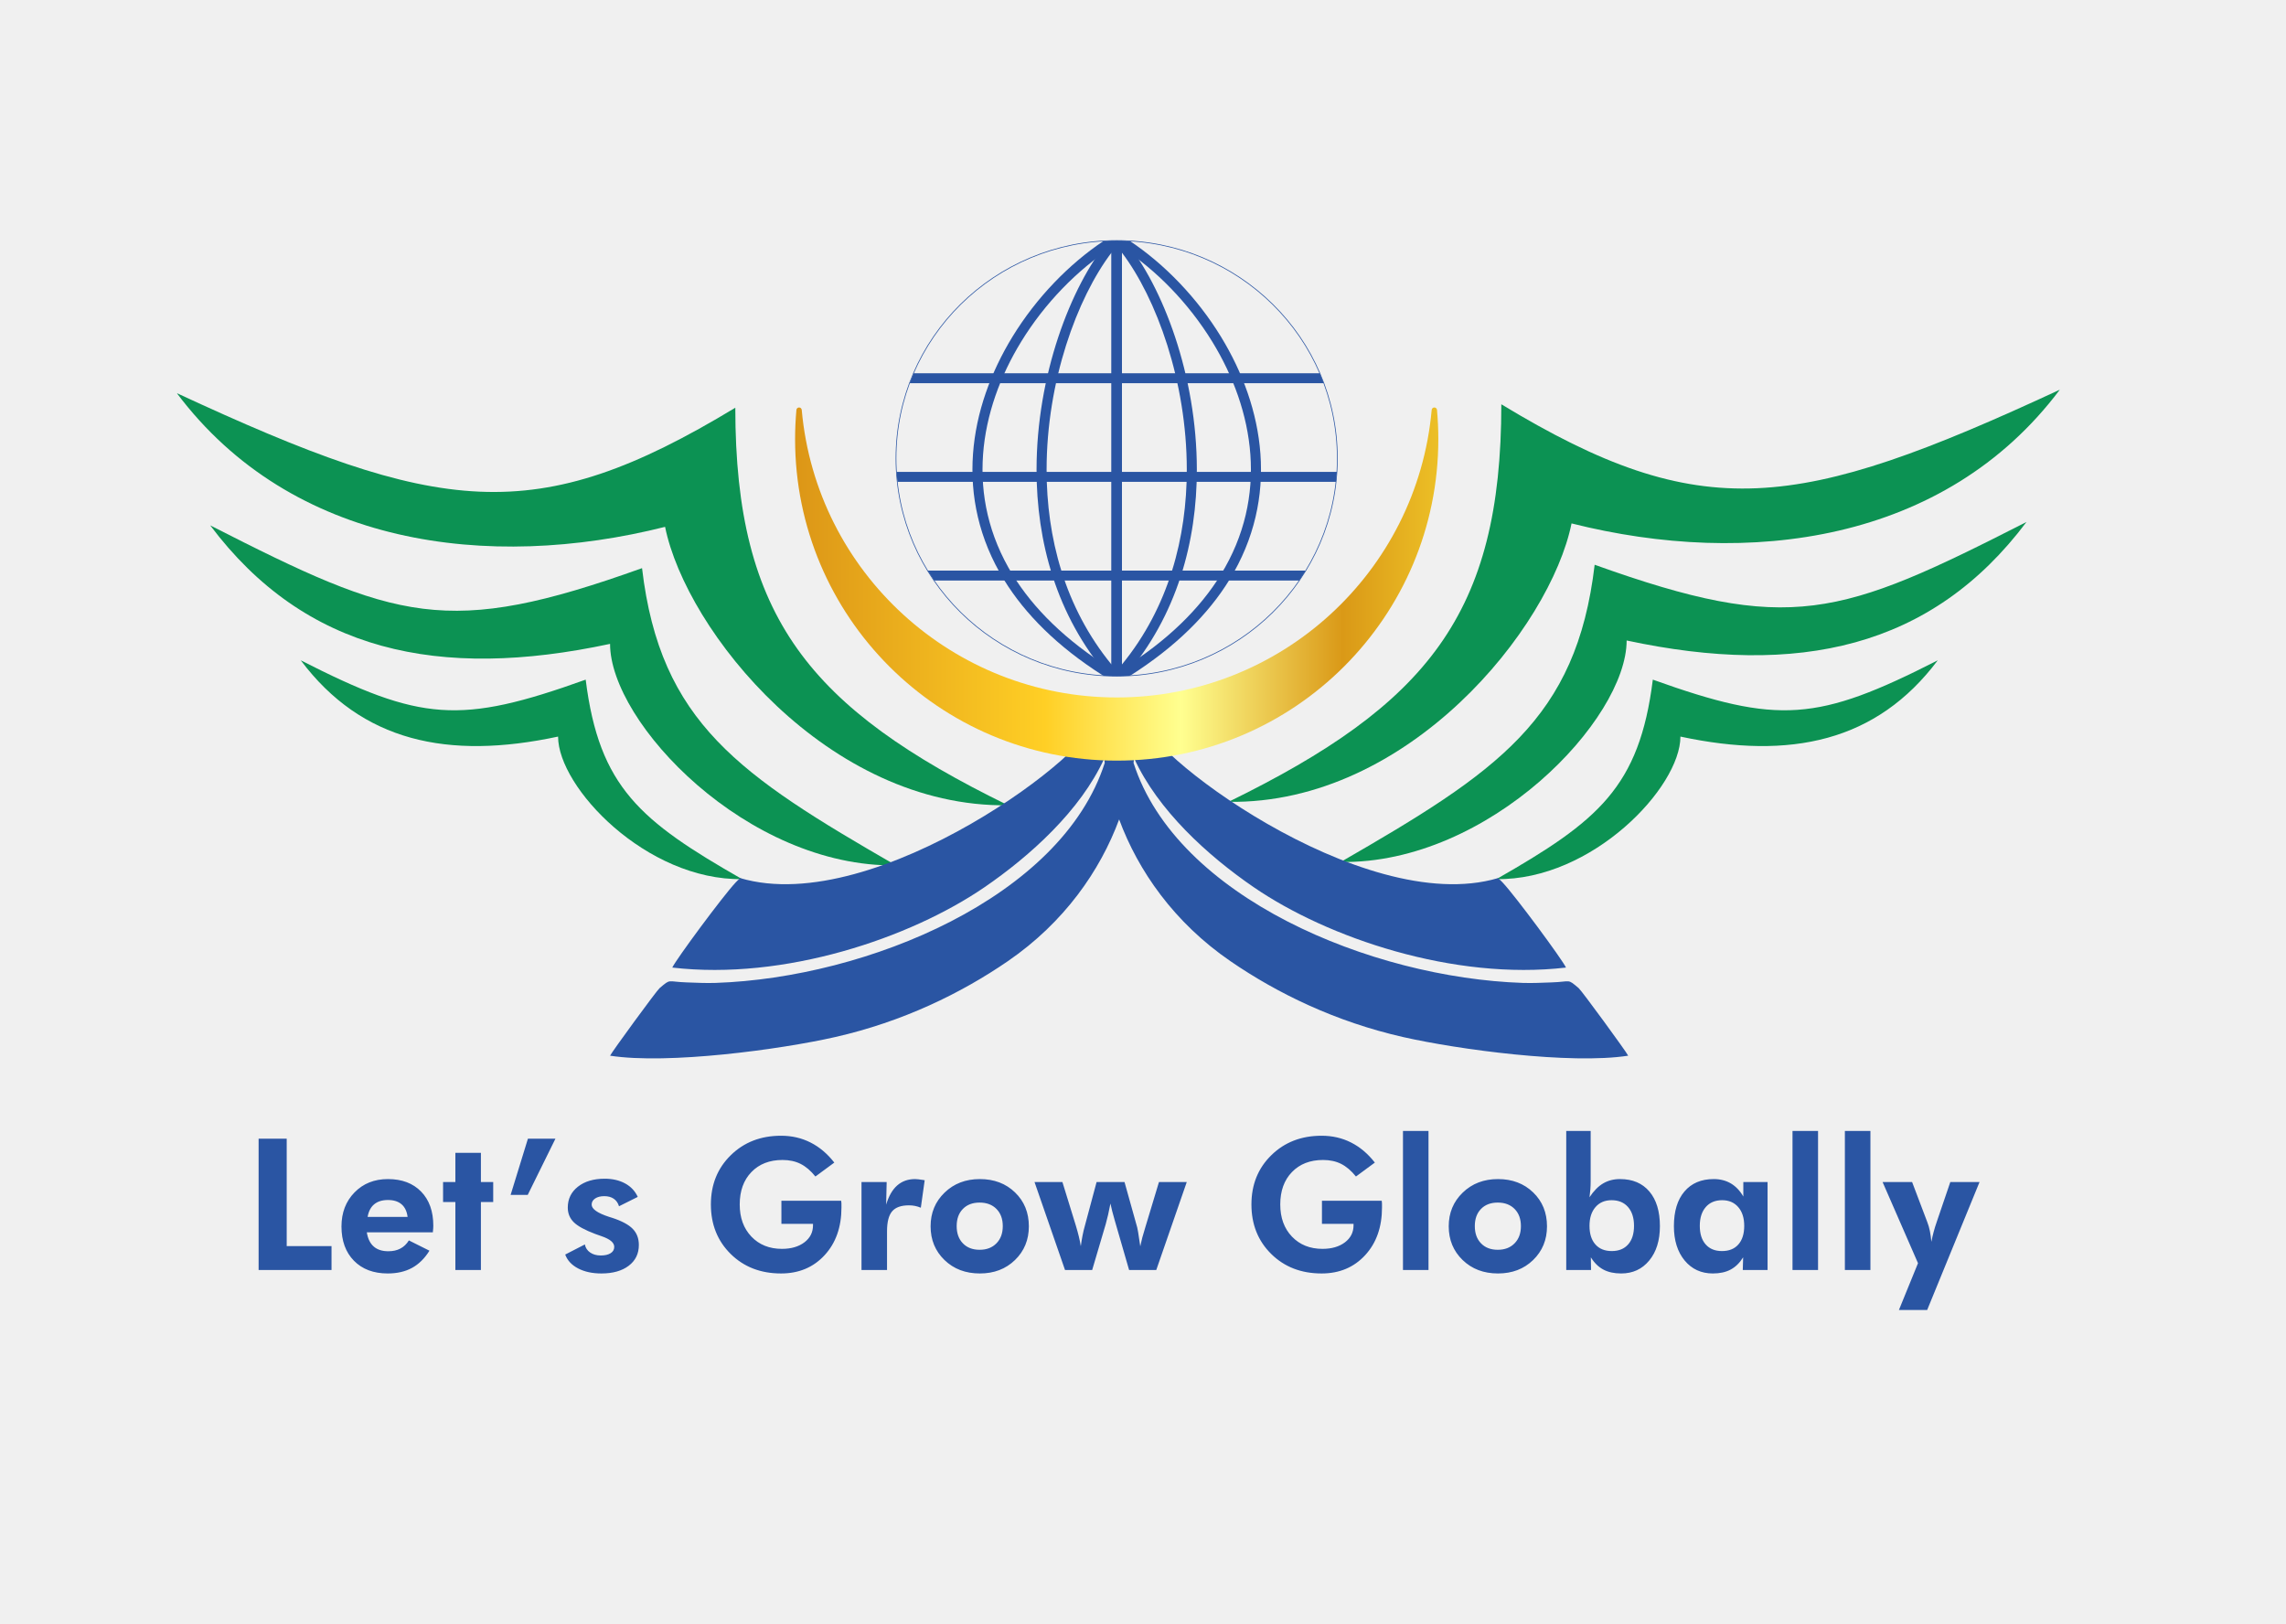
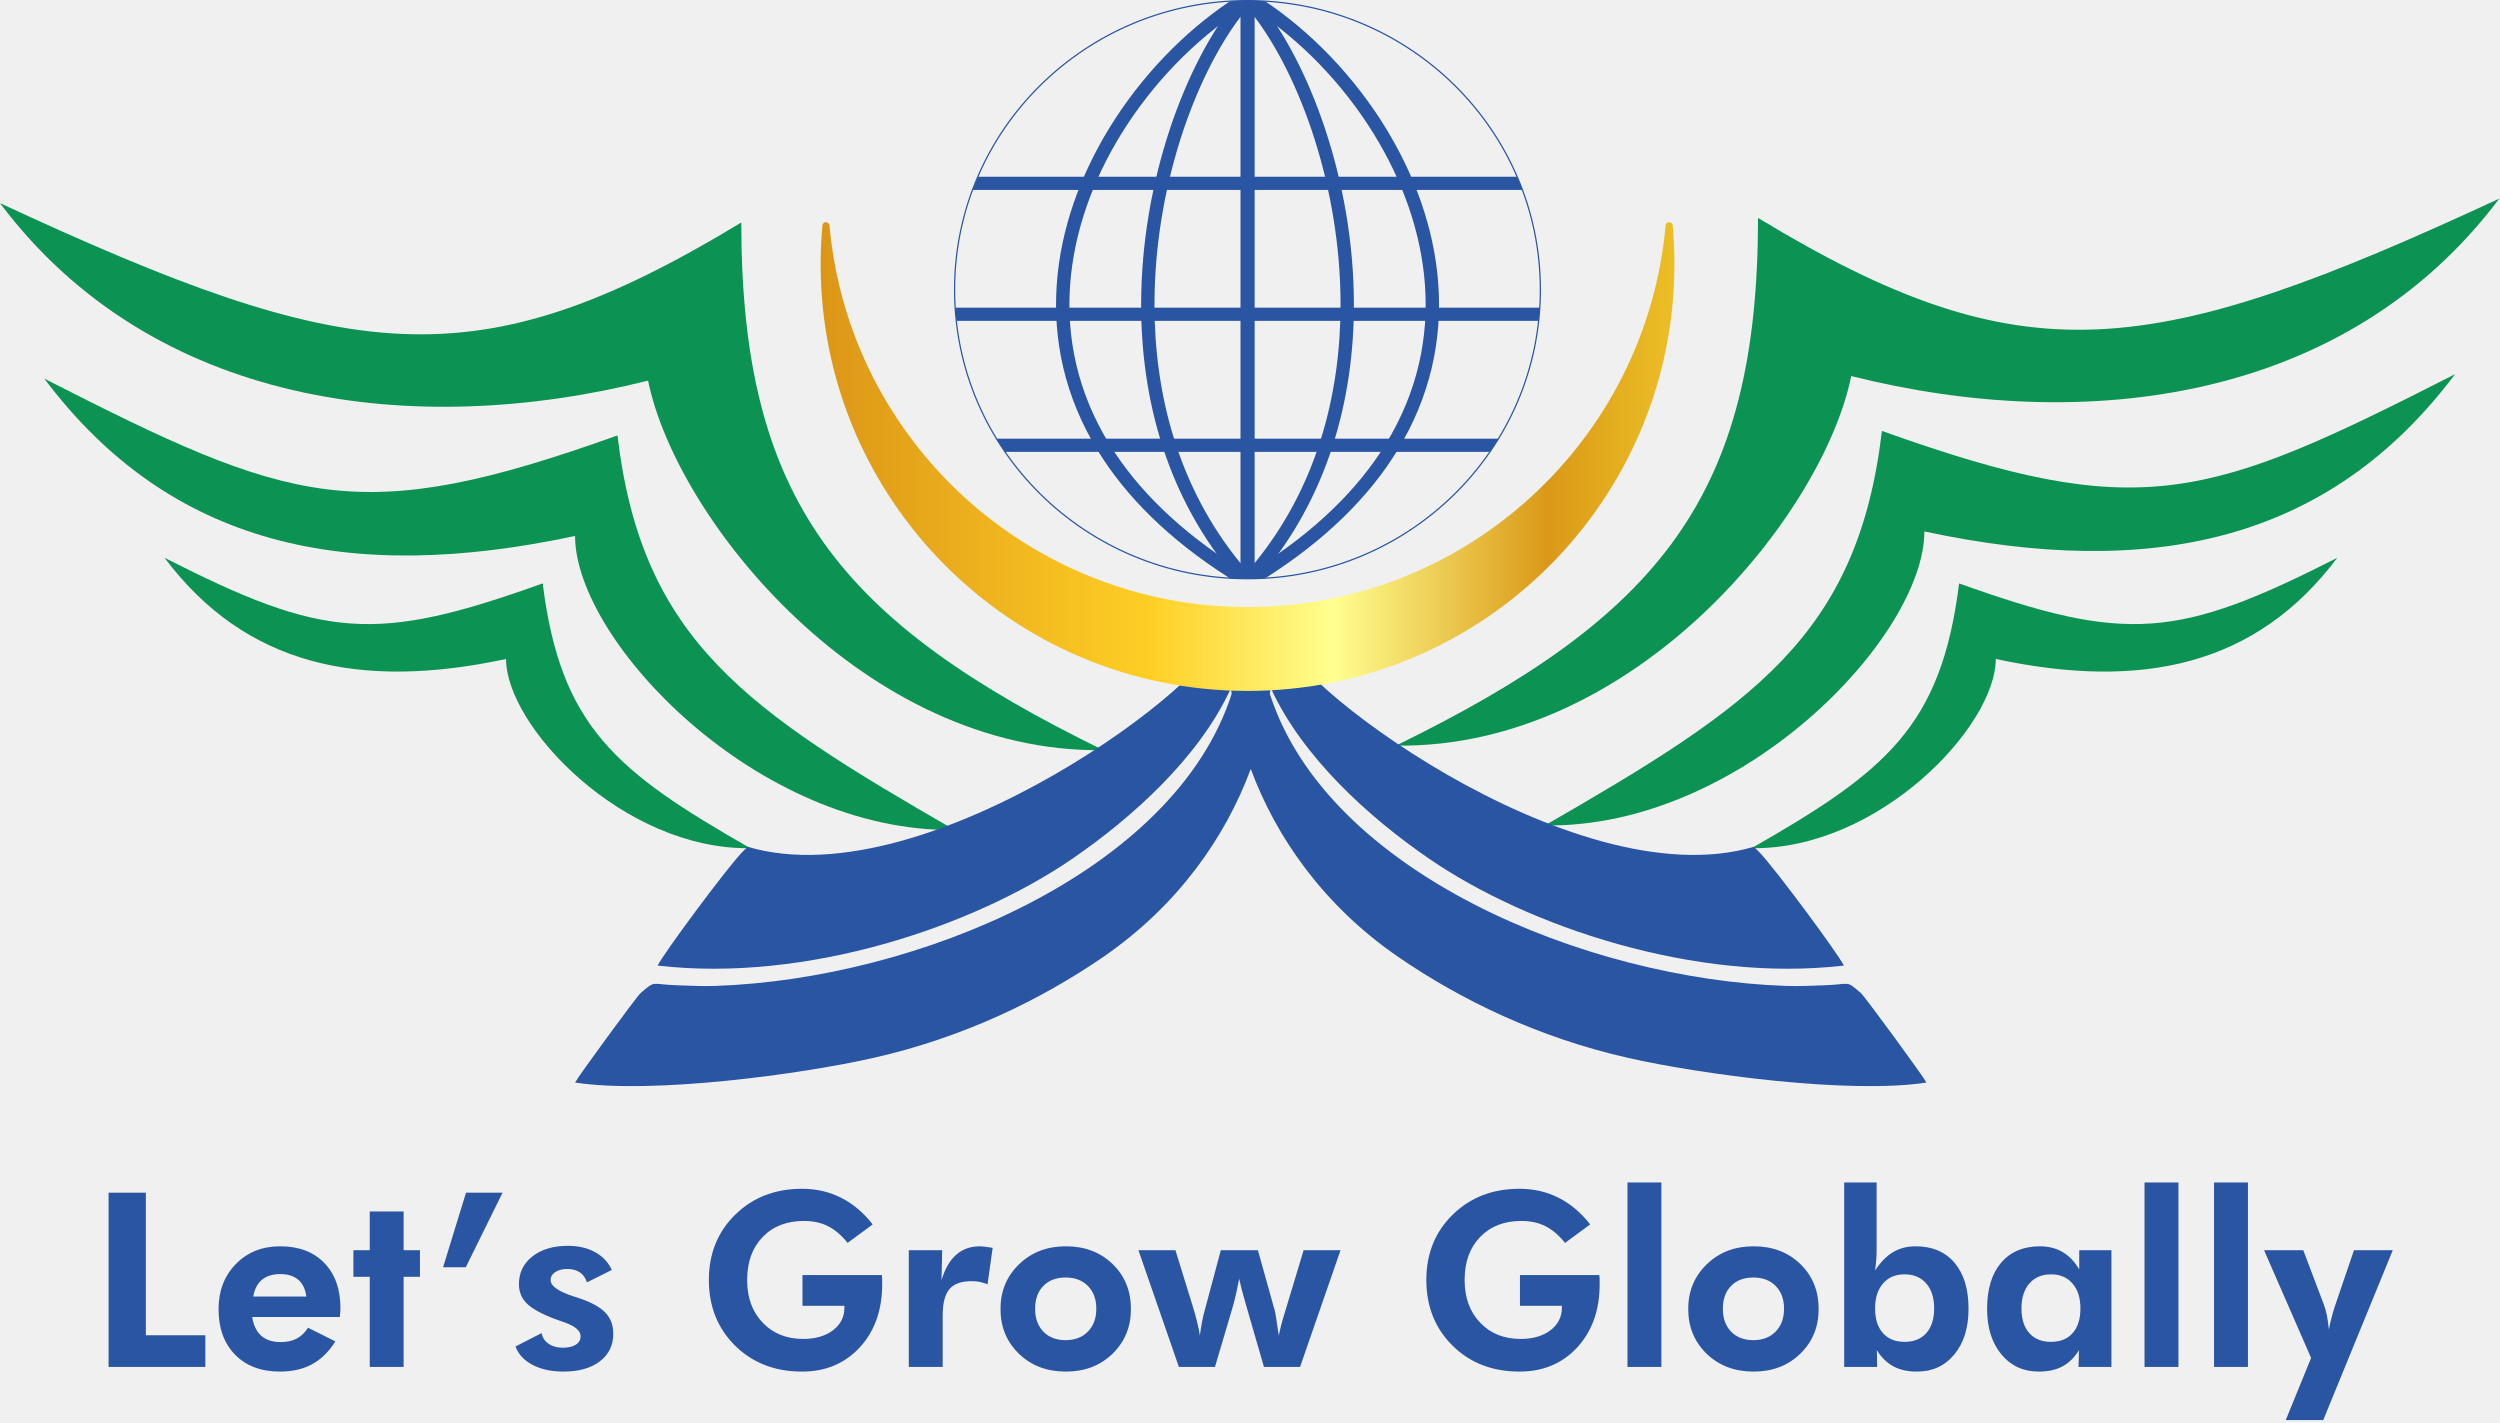
- <svg xmlns="http://www.w3.org/2000/svg" width="1629" height="1157" viewBox="0 0 1629 1157" fill="none">
-   <mask id="mask0_170_83" style="mask-type:luminance" maskUnits="userSpaceOnUse" x="126" y="165" width="1377" height="827">
-     <path d="M1503 165.059H126V991.942H1503V165.059Z" fill="white" />
+ <svg xmlns="http://www.w3.org/2000/svg" width="1000" height="569" viewBox="0 0 1000 569" fill="none">
+   <path fill-rule="evenodd" clip-rule="evenodd" d="M202.421 263.595C202.421 290.56 249.276 339.975 300.121 339.281C246.188 308.464 224.241 290.558 217.079 233.363C150.337 257.29 129.607 255.617 65.803 223.105C98.201 266.262 143.907 276.12 202.421 263.595Z" fill="#0C9253" />
+   <path fill-rule="evenodd" clip-rule="evenodd" d="M259.23 152.244C270.452 207.557 345.575 301.385 441.345 300.072C335.98 248.553 296.517 200.383 296.517 88.998C190.158 153.408 139.529 146.013 0 81.258C61.023 162.543 165.437 175.855 259.23 152.244Z" fill="#0C9253" />
+   <path fill-rule="evenodd" clip-rule="evenodd" d="M230.023 214.377C230.021 256.276 302.832 333.066 381.839 331.984C298.786 284.101 256.674 256.276 246.996 174.17C143.285 211.348 116.877 201.984 17.73 151.459C68.075 218.52 139.096 233.844 230.023 214.377Z" fill="#0C9253" />
+   <path fill-rule="evenodd" clip-rule="evenodd" d="M798.307 263.595C798.307 290.56 751.45 339.975 700.604 339.281C754.537 308.464 776.485 290.558 783.646 233.363C850.39 257.29 871.119 255.617 934.923 223.105C902.526 266.262 856.82 276.12 798.307 263.595Z" fill="#0C9253" />
+   <path fill-rule="evenodd" clip-rule="evenodd" d="M740.492 150.42C729.268 205.733 654.148 299.56 558.378 298.247C663.743 246.729 703.209 198.56 703.209 87.173C809.564 151.585 860.193 144.189 999.723 79.434C938.7 160.719 834.284 174.032 740.492 150.42Z" fill="#0C9253" />
+   <path fill-rule="evenodd" clip-rule="evenodd" d="M769.742 212.577C769.742 254.476 696.93 331.266 617.923 330.184C700.976 282.3 743.09 254.476 752.768 172.369C856.477 209.549 882.887 200.183 982.033 149.658C931.69 216.719 860.667 232.043 769.742 212.577Z" fill="#0C9253" />
+   <mask id="mask0_170_113" style="mask-type:luminance" maskUnits="userSpaceOnUse" x="381" y="0" width="236" height="232">
+     <path d="M498.987 0.25C563.699 0.25 616.151 52.012 616.151 115.865C616.151 179.726 563.699 231.487 498.987 231.487C434.284 231.487 381.832 179.726 381.832 115.865C381.832 52.012 434.282 0.25 498.987 0.25Z" fill="white" />
  </mask>
-   <g mask="url(#mask0_170_83)">
-     <path fill-rule="evenodd" clip-rule="evenodd" d="M397.686 524.879C397.686 561.071 460.574 627.395 528.818 626.464C456.43 585.102 426.973 561.069 417.36 484.302C327.78 516.417 299.956 514.171 214.319 470.534C257.804 528.459 319.15 541.69 397.686 524.879Z" fill="#0C9253" />
-     <path fill-rule="evenodd" clip-rule="evenodd" d="M473.934 375.425C488.996 449.665 589.825 575.599 718.366 573.837C576.947 504.689 523.98 440.036 523.98 290.537C381.227 376.987 313.274 367.062 126 280.148C207.904 389.248 348.047 407.115 473.934 375.425Z" fill="#0C9253" />
-     <path fill-rule="evenodd" clip-rule="evenodd" d="M434.733 458.819C434.73 515.055 532.456 618.121 638.498 616.669C527.026 552.401 470.504 515.055 457.514 404.853C318.315 454.753 282.87 442.185 149.798 374.371C217.37 464.379 312.692 484.947 434.733 458.819Z" fill="#0C9253" />
-     <path fill-rule="evenodd" clip-rule="evenodd" d="M1197.47 524.879C1197.47 561.071 1134.58 627.395 1066.34 626.464C1138.73 585.102 1168.19 561.069 1177.8 484.302C1267.38 516.417 1295.2 514.171 1380.84 470.534C1337.36 528.459 1276.01 541.69 1197.47 524.879Z" fill="#0C9253" />
-     <path fill-rule="evenodd" clip-rule="evenodd" d="M1119.88 372.977C1104.81 447.217 1003.99 573.15 875.446 571.388C1016.87 502.241 1069.84 437.589 1069.84 288.088C1212.58 374.54 1280.54 364.614 1467.81 277.7C1385.91 386.8 1245.76 404.668 1119.88 372.977Z" fill="#0C9253" />
-     <path fill-rule="evenodd" clip-rule="evenodd" d="M1159.14 456.403C1159.14 512.639 1061.41 615.705 955.366 614.253C1066.84 549.984 1123.36 512.639 1136.35 402.436C1275.55 452.339 1311 439.768 1444.07 371.954C1376.5 461.962 1281.17 482.53 1159.14 456.403Z" fill="#0C9253" />
-     <mask id="mask1_170_83" style="mask-type:luminance" maskUnits="userSpaceOnUse" x="638" y="171" width="315" height="311">
-       <path d="M795.732 171.421C882.588 171.421 952.988 240.894 952.988 326.597C952.988 412.31 882.588 481.783 795.732 481.783C708.889 481.783 638.489 412.31 638.489 326.597C638.489 240.894 708.886 171.421 795.732 171.421Z" fill="white" />
-     </mask>
-     <g mask="url(#mask1_170_83)">
-       <path d="M801.779 171.539C828.692 204.271 852.873 267.772 852.873 334.68C852.873 385.522 838.968 438.482 801.873 481.658C799.869 481.735 797.856 481.783 795.833 481.783C794.624 481.783 793.422 481.766 792.22 481.74V171.465C793.422 171.438 794.628 171.421 795.833 171.421C797.827 171.421 799.807 171.467 801.779 171.539ZM845.708 334.68C845.708 271.961 824.141 212.532 799.384 179.901V473.624C833.025 432.568 845.708 382.688 845.708 334.68Z" fill="#2A55A3" />
-       <path d="M792.135 179.903C767.372 212.534 745.808 271.964 745.808 334.681C745.808 382.69 758.495 432.571 792.135 473.627V179.903ZM795.853 171.421C797.006 171.421 798.154 171.438 799.3 171.463V481.742C798.154 481.766 797.006 481.783 795.853 481.783C793.767 481.783 791.702 481.733 789.637 481.652C752.549 438.475 738.644 385.52 738.644 334.68C738.644 267.779 762.821 204.28 789.734 171.548C791.765 171.471 793.801 171.421 795.853 171.421Z" fill="#2A55A3" />
-       <path d="M805.121 171.693C829.663 188.091 852.908 211.942 870.038 239.916C885.461 265.125 896.023 293.784 898.173 323.388C900.334 353.125 894.105 383.899 876.003 413.286C861.138 437.416 838.208 460.621 805.358 481.492C802.215 481.678 799.045 481.783 795.849 481.783C794.637 481.783 793.425 481.766 792.22 481.74V171.465C793.429 171.438 794.637 171.421 795.849 171.421C798.964 171.421 802.053 171.517 805.121 171.693ZM863.91 243.568C846.921 215.831 823.76 192.302 799.41 176.439V476.868C832.387 456.287 855.238 433.387 869.876 409.607C887.132 381.596 893.069 352.237 891.01 323.887C888.938 295.435 878.773 267.858 863.91 243.568Z" fill="#2A55A3" />
-       <path d="M792.129 176.445C767.783 192.308 744.618 215.837 727.629 243.574C712.769 267.864 702.601 295.439 700.529 323.906C698.474 352.255 704.409 381.613 721.663 409.627C736.304 433.39 759.139 456.292 792.129 476.872V176.445ZM795.758 171.425C796.95 171.425 798.136 171.442 799.321 171.469V481.744C798.136 481.769 796.95 481.788 795.758 481.788C792.539 481.788 789.346 481.679 786.173 481.491C753.337 460.637 730.402 437.43 715.538 413.306C697.438 383.916 691.204 353.142 693.368 323.405C695.511 293.785 706.081 265.129 721.504 239.92C738.633 211.948 761.872 188.099 786.411 171.701C789.506 171.521 792.614 171.425 795.758 171.425Z" fill="#2A55A3" />
-       <path d="M651.019 265.961H940.591C941.602 268.299 942.547 270.666 943.439 273.059H648.168C649.061 270.666 650.013 268.297 651.019 265.961Z" fill="#2A55A3" />
-       <path d="M638.87 336.264H952.744C952.593 338.643 952.395 341.01 952.141 343.361H639.477C639.222 341.01 639.02 338.643 638.87 336.264Z" fill="#2A55A3" />
-       <path d="M661.013 406.594H930.563C929.09 409.004 927.556 411.371 925.956 413.691H665.617C664.017 411.369 662.483 409.002 661.013 406.594Z" fill="#2A55A3" />
-     </g>
-     <path d="M795.728 171.421C882.584 171.421 952.981 240.894 952.981 326.597C952.981 412.31 882.584 481.783 795.728 481.783C708.882 481.783 638.485 412.31 638.485 326.597C638.485 240.894 708.882 171.421 795.728 171.421Z" stroke="#2A55A3" stroke-width="0.5" stroke-miterlimit="2.613" />
-     <path fill-rule="evenodd" clip-rule="evenodd" d="M1160.25 752.273C1119.02 758.664 1038.93 747.853 999.935 739.012C951.708 728.08 910.186 707.836 876.802 684.919C836.638 657.356 811.044 620.521 797.501 583.905C783.944 620.521 758.344 657.352 718.19 684.919C684.806 707.836 643.282 728.08 595.054 739.012C556.06 747.853 475.97 758.664 434.737 752.273C436.269 749.175 467.823 706.018 469.992 704.158C478.307 697.08 475.215 699.607 489.373 700.047C496.675 700.271 502.566 700.65 510.019 700.403C617.971 696.773 756.535 639.457 787.244 543.621L786.844 540.596C769.968 577.596 733.962 610.027 701.484 632.278C648.669 668.453 558.988 698.793 479.063 689.471C482.046 683.271 515.008 638.685 524.097 628.977C525.145 627.858 526.3 626.733 527.462 625.721C624.871 654.544 784.729 531.693 779.348 511.888C785.863 515.695 792.279 522.016 797.501 531.237C802.224 522.868 807.558 516.996 815.644 511.888C810.259 531.693 970.121 654.542 1067.53 625.721C1068.69 626.733 1069.84 627.858 1070.89 628.977C1079.99 638.685 1112.94 683.268 1115.93 689.471C1036 698.793 946.312 668.453 893.508 632.278C860.577 609.717 825.063 577.349 808.177 540.331L807.75 543.621C838.466 639.46 977.018 696.757 1084.97 700.403C1092.43 700.65 1098.31 700.271 1105.61 700.047C1119.77 699.607 1116.68 697.077 1124.99 704.158C1127.17 706.021 1158.72 749.175 1160.25 752.273Z" fill="#2A55A3" />
-     <path fill-rule="evenodd" clip-rule="evenodd" d="M795.77 542.022C669.198 542.022 566.58 439.427 566.58 312.87C566.58 305.932 566.906 298.997 567.527 292.088C567.616 291.105 568.433 290.359 569.42 290.359C570.408 290.359 571.222 291.107 571.314 292.088C581.738 408.048 679.271 497.001 795.767 497.001C912.266 497.001 1009.8 408.044 1020.22 292.088C1020.31 291.105 1021.13 290.359 1022.11 290.359C1023.1 290.359 1023.92 291.107 1024.01 292.088C1024.63 298.997 1024.95 305.932 1024.95 312.87C1024.95 439.424 922.35 542.022 795.77 542.022Z" fill="url(#paint0_linear_170_83)" />
-     <path d="M184.285 904.969V811.411H204.308V887.96H236.244V904.969H184.285ZM290.447 867.15C289.949 863.183 288.508 860.174 286.128 858.14C283.772 856.115 280.544 855.108 276.467 855.108C272.391 855.108 269.116 856.115 266.672 858.14C264.209 860.174 262.657 863.18 261.959 867.15H290.447ZM308.447 878.142H261.394C262.111 882.659 263.75 886.038 266.325 888.262C268.877 890.506 272.342 891.62 276.726 891.62C280.046 891.62 282.923 890.989 285.323 889.702C287.745 888.435 289.75 886.497 291.364 883.897L306.026 891.226C302.623 896.724 298.477 900.803 293.633 903.464C288.765 906.122 282.989 907.455 276.313 907.455C266.17 907.455 258.144 904.421 252.211 898.383C246.298 892.343 243.332 884.207 243.332 873.978C243.332 864.141 246.43 856.049 252.627 849.705C258.82 843.359 266.759 840.193 276.445 840.193C286.415 840.193 294.291 843.163 300.092 849.118C305.871 855.047 308.772 863.16 308.772 873.412C308.772 873.978 308.752 874.562 308.706 875.242C308.665 875.897 308.576 876.852 308.447 878.142ZM324.5 904.969V856.551H315.732V842.29H324.5V821.479H342.694V842.29H351.46V856.551H342.694V904.969H324.5ZM363.87 851.451L376.199 811.411H395.807L376.065 851.451H363.87ZM402.765 893.975L416.771 886.78C417.227 889.2 418.49 891.122 420.544 892.512C422.57 893.936 425.102 894.633 428.134 894.633C431.121 894.633 433.455 894.089 435.159 892.995C436.861 891.923 437.71 890.421 437.71 888.499C437.71 885.467 434.678 882.942 428.636 880.89C426.761 880.258 425.275 879.735 424.163 879.301C416.795 876.532 411.687 873.738 408.85 870.926C406.018 868.111 404.601 864.646 404.601 860.523C404.601 854.373 406.997 849.424 411.819 845.63C416.643 841.834 422.989 839.935 430.881 839.935C436.487 839.935 441.376 841.069 445.475 843.313C449.595 845.561 452.588 848.766 454.462 852.89L441.11 859.564C440.394 857.209 439.129 855.418 437.337 854.196C435.551 852.978 433.304 852.369 430.619 852.369C427.936 852.369 425.778 852.91 424.099 854.026C422.441 855.138 421.613 856.601 421.613 858.385C421.613 861.505 425.734 864.408 434.002 867.111C434.983 867.395 435.726 867.634 436.251 867.809C443.119 870.054 448.005 872.692 450.908 875.681C453.81 878.692 455.247 882.506 455.247 887.152C455.247 893.37 452.849 898.298 448.027 901.963C443.208 905.624 436.709 907.455 428.528 907.455C422.048 907.455 416.53 906.256 411.948 903.862C407.349 901.438 404.294 898.141 402.765 893.975ZM556.825 855.633H599.428C599.517 856.179 599.581 856.789 599.604 857.428C599.624 858.056 599.624 859.04 599.624 860.366C599.624 874.369 595.634 885.732 587.629 894.409C579.621 903.113 569.26 907.455 556.587 907.455C542.061 907.455 530.087 902.828 520.689 893.564C511.286 884.294 506.572 872.519 506.572 858.252C506.572 844.124 511.306 832.431 520.754 823.183C530.195 813.931 542.148 809.309 556.587 809.309C564.204 809.309 571.184 810.902 577.529 814.111C583.875 817.294 589.545 822.072 594.523 828.44L581.061 838.362C577.705 834.2 574.17 831.209 570.463 829.349C566.756 827.498 562.458 826.583 557.617 826.583C548.365 826.583 540.972 829.463 535.43 835.218C529.893 840.955 527.122 848.655 527.122 858.272C527.122 867.741 529.893 875.369 535.453 881.194C541.015 887.015 548.279 889.921 557.222 889.921C563.788 889.921 569.111 888.369 573.213 885.271C577.288 882.173 579.341 878.137 579.341 873.145V872.122H556.829L556.825 855.633ZM631.47 858.407C633.298 852.3 635.921 847.744 639.345 844.731C642.789 841.701 647.021 840.193 652.102 840.193C653.237 840.193 655.133 840.411 657.772 840.827C658.297 840.916 658.674 840.98 658.931 841.023L656.181 860.61C654.83 860.039 653.455 859.607 652.057 859.323C650.685 859.04 649.224 858.907 647.695 858.907C642.157 858.907 638.163 860.327 635.741 863.16C633.321 865.995 632.096 870.75 632.096 877.402V904.965H613.904V842.29H631.836L631.47 858.407ZM714.577 873.718C714.577 868.613 713.094 864.559 710.104 861.502C707.113 858.473 703.122 856.942 698.084 856.942C693.067 856.942 689.077 858.448 686.135 861.484C683.186 864.496 681.727 868.572 681.727 873.718C681.727 878.842 683.186 882.92 686.135 885.976C689.077 889.047 693.067 890.574 698.084 890.574C703.083 890.574 707.07 889.047 710.061 885.976C713.071 882.924 714.577 878.842 714.577 873.718ZM733.162 873.848C733.162 883.486 729.866 891.49 723.278 897.884C716.691 904.268 708.36 907.455 698.239 907.455C688.05 907.455 679.655 904.272 673.042 897.884C666.438 891.49 663.141 883.486 663.141 873.848C663.141 864.269 666.454 856.268 673.106 849.835C679.762 843.398 688.135 840.193 698.239 840.193C708.399 840.193 716.755 843.359 723.317 849.705C729.889 856.049 733.162 864.102 733.162 873.848ZM801.325 842.29L810.398 874.74C810.574 875.398 810.793 876.509 811.049 878.142C811.336 879.757 811.838 883.07 812.555 888.113C812.948 886.148 813.432 884.077 813.995 881.894C814.564 879.735 815.281 877.288 816.132 874.61L825.883 842.29H845.691L823.964 904.965H804.592L795.197 872.515C795.018 871.907 794.738 870.942 794.366 869.636C792.946 864.724 791.923 860.737 791.291 857.617C790.723 860.523 790.177 863.16 789.652 865.538C789.107 867.936 788.538 870.161 787.952 872.252L778.288 904.965H758.923L737.193 842.29H757.067L766.665 873.408C767.514 876.222 768.215 878.754 768.762 881.043C769.326 883.308 769.785 885.643 770.18 888.04C770.509 885.447 770.919 882.94 771.401 880.519C771.86 878.121 772.405 875.786 773.059 873.542L781.433 842.29H801.325ZM942.018 855.633H984.622C984.706 856.179 984.771 856.789 984.794 857.428C984.814 858.056 984.814 859.04 984.814 860.366C984.814 874.369 980.822 885.732 972.821 894.409C964.81 903.113 954.454 907.455 941.777 907.455C927.25 907.455 915.274 902.828 905.877 893.564C896.475 884.294 891.764 872.519 891.764 858.252C891.764 844.124 896.491 832.431 905.943 823.183C915.384 813.931 927.337 809.309 941.777 809.309C949.391 809.309 956.372 810.902 962.719 814.111C969.065 817.294 974.734 822.072 979.712 828.44L966.25 838.362C962.895 834.2 959.357 831.209 955.649 829.349C951.941 827.498 947.645 826.583 942.803 826.583C933.553 826.583 926.162 829.463 920.622 835.218C915.078 840.955 912.312 848.655 912.312 858.272C912.312 867.741 915.082 875.369 920.643 881.194C926.203 887.015 933.469 889.921 942.412 889.921C948.976 889.921 954.297 888.369 958.402 885.271C962.477 882.173 964.529 878.137 964.529 873.145V872.122H942.021L942.018 855.633ZM999.758 904.969V805.909H1017.95V904.969H999.758ZM1083.8 873.718C1083.8 868.613 1082.32 864.559 1079.32 861.502C1076.33 858.473 1072.35 856.942 1067.31 856.942C1062.29 856.942 1058.3 858.448 1055.36 861.484C1052.41 864.496 1050.95 868.572 1050.95 873.718C1050.95 878.842 1052.41 882.92 1055.36 885.976C1058.3 889.047 1062.29 890.574 1067.31 890.574C1072.31 890.574 1076.3 889.047 1079.29 885.976C1082.3 882.924 1083.8 878.842 1083.8 873.718ZM1102.39 873.848C1102.39 883.486 1099.09 891.49 1092.5 897.884C1085.91 904.268 1077.58 907.455 1067.46 907.455C1057.28 907.455 1048.88 904.272 1042.27 897.884C1035.66 891.49 1032.36 883.486 1032.36 873.848C1032.36 864.269 1035.68 856.268 1042.33 849.835C1048.99 843.398 1057.36 840.193 1067.46 840.193C1077.62 840.193 1085.98 843.359 1092.54 849.705C1099.11 856.049 1102.39 864.102 1102.39 873.848ZM1132.68 873.519C1132.68 879.19 1134.07 883.616 1136.87 886.757C1139.66 889.921 1143.54 891.49 1148.54 891.49C1153.53 891.49 1157.41 889.921 1160.21 886.757C1163 883.616 1164.4 879.187 1164.4 873.519C1164.4 867.848 1162.98 863.402 1160.14 860.128C1157.3 856.877 1153.4 855.245 1148.41 855.245C1143.58 855.245 1139.77 856.877 1136.93 860.174C1134.09 863.441 1132.68 867.897 1132.68 873.519ZM1116.1 904.969V805.909H1133.51V841.656C1133.51 843.619 1133.45 845.561 1133.3 847.502C1133.14 849.421 1132.94 851.317 1132.68 853.147C1135.67 848.636 1138.9 845.34 1142.39 843.288C1145.9 841.222 1149.89 840.19 1154.41 840.19C1163.35 840.19 1170.34 843.135 1175.35 849.047C1180.34 854.939 1182.85 863.157 1182.85 873.734C1182.85 883.897 1180.32 892.076 1175.24 898.226C1170.18 904.38 1163.5 907.451 1155.24 907.451C1150.26 907.451 1146.03 906.535 1142.56 904.682C1139.07 902.826 1136.1 899.927 1133.64 895.956L1133.77 904.965L1116.1 904.969ZM1242.93 873.519C1242.93 867.894 1241.51 863.445 1238.67 860.174C1235.83 856.88 1232.02 855.245 1227.19 855.245C1222.24 855.245 1218.36 856.88 1215.53 860.131C1212.69 863.402 1211.27 867.851 1211.27 873.522C1211.27 879.19 1212.67 883.62 1215.46 886.757C1218.25 889.923 1222.11 891.49 1227.07 891.49C1232.11 891.49 1236.01 889.923 1238.78 886.757C1241.55 883.62 1242.93 879.187 1242.93 873.519ZM1259.57 904.969H1241.9L1242.16 895.959C1239.69 899.933 1236.73 902.826 1233.24 904.686C1229.77 906.539 1225.53 907.455 1220.57 907.455C1212.26 907.455 1205.56 904.357 1200.45 898.187C1195.37 892.014 1192.82 883.858 1192.82 873.734C1192.82 863.157 1195.32 854.939 1200.32 849.047C1205.34 843.135 1212.3 840.19 1221.2 840.19C1225.84 840.19 1229.92 841.242 1233.43 843.31C1236.95 845.408 1239.91 848.502 1242.29 852.623V842.29H1259.57V904.969ZM1277.34 904.969V805.909H1295.54V904.969H1277.34ZM1314.66 904.969V805.909H1332.86V904.969H1314.66ZM1366.77 900.129L1341.52 842.29H1362.56L1373.43 870.969C1374.14 872.754 1374.73 874.829 1375.22 877.138C1375.68 879.473 1376.04 882.05 1376.31 884.903C1376.72 882.614 1377.26 880.255 1377.9 877.881C1378.53 875.48 1379.32 872.953 1380.26 870.264L1389.79 842.29H1410.62L1373.29 933.49H1353.16L1366.77 900.129Z" fill="#2A55A3" />
+   <g mask="url(#mask0_170_113)">
+     <path d="M503.492 0.338C523.544 24.726 541.56 72.037 541.56 121.887C541.56 159.767 531.2 199.225 503.562 231.394C502.069 231.451 500.569 231.487 499.062 231.487C498.161 231.487 497.266 231.474 496.37 231.455V0.283C497.266 0.263 498.164 0.25 499.062 0.25C500.548 0.25 502.023 0.284 503.492 0.338ZM536.222 121.887C536.222 75.158 520.153 30.88 501.708 6.568V225.408C526.772 194.819 536.222 157.656 536.222 121.887Z" fill="#2A55A3" />
+     <path d="M496.307 6.569C477.857 30.881 461.791 75.16 461.791 121.888C461.791 157.657 471.243 194.821 496.307 225.41V6.569ZM499.077 0.25C499.936 0.25 500.791 0.263 501.645 0.281V231.456C500.791 231.474 499.936 231.487 499.077 231.487C497.523 231.487 495.984 231.45 494.446 231.389C466.813 199.22 456.453 159.766 456.453 121.887C456.453 72.042 474.466 24.732 494.518 0.345C496.031 0.288 497.548 0.25 499.077 0.25Z" fill="#2A55A3" />
+     <path d="M505.982 0.453C524.267 12.67 541.586 30.44 554.349 51.283C565.84 70.064 573.709 91.417 575.311 113.474C576.921 135.63 572.28 158.558 558.793 180.453C547.718 198.431 530.634 215.72 506.159 231.27C503.817 231.409 501.455 231.487 499.074 231.487C498.171 231.487 497.268 231.474 496.37 231.455V0.283C497.271 0.263 498.171 0.25 499.074 0.25C501.395 0.25 503.696 0.322 505.982 0.453ZM549.783 54.004C537.125 33.338 519.869 15.808 501.727 3.989V227.825C526.297 212.491 543.322 195.429 554.228 177.712C567.085 156.842 571.508 134.968 569.974 113.846C568.43 92.647 560.857 72.101 549.783 54.004Z" fill="#2A55A3" />
+     <path d="M496.302 3.994C478.163 15.812 460.904 33.342 448.246 54.008C437.175 72.105 429.599 92.65 428.055 113.859C426.524 134.981 430.946 156.854 443.801 177.726C454.71 195.431 471.723 212.494 496.302 227.827V3.994ZM499.006 0.253C499.894 0.253 500.778 0.266 501.661 0.286V231.457C500.778 231.476 499.894 231.49 499.006 231.49C496.608 231.49 494.229 231.409 491.865 231.269C467.4 215.731 450.312 198.441 439.238 180.467C425.752 158.57 421.108 135.642 422.72 113.486C424.317 91.418 432.192 70.067 443.683 51.286C456.445 30.445 473.759 12.676 492.042 0.459C494.348 0.325 496.664 0.253 499.006 0.253Z" fill="#2A55A3" />
+     <path d="M391.168 70.688H606.915C607.668 72.43 608.372 74.193 609.037 75.976H389.044C389.709 74.193 390.418 72.428 391.168 70.688Z" fill="#2A55A3" />
+     <path d="M382.116 123.066H615.969C615.857 124.839 615.709 126.602 615.52 128.354H382.568C382.378 126.602 382.228 124.839 382.116 123.066Z" fill="#2A55A3" />
+     <path d="M398.614 175.467H599.443C598.346 177.263 597.203 179.026 596.011 180.755H402.044C400.852 179.025 399.709 177.261 398.614 175.467Z" fill="#2A55A3" />
  </g>
+   <path d="M498.984 0.25C563.696 0.25 616.146 52.012 616.146 115.865C616.146 179.726 563.696 231.487 498.984 231.487C434.279 231.487 381.829 179.726 381.829 115.865C381.829 52.012 434.279 0.25 498.984 0.25Z" stroke="#2A55A3" stroke-width="0.5" stroke-miterlimit="2.613" />
+   <path fill-rule="evenodd" clip-rule="evenodd" d="M770.574 433.016C739.852 437.778 680.184 429.723 651.129 423.136C615.197 414.991 584.261 399.908 559.388 382.834C529.464 362.298 510.395 334.854 500.305 307.573C490.204 334.854 471.131 362.295 441.214 382.834C416.341 399.908 385.403 414.991 349.471 423.136C320.418 429.723 260.747 437.778 230.026 433.016C231.167 430.708 254.677 398.554 256.293 397.168C262.488 391.894 260.184 393.777 270.733 394.105C276.173 394.272 280.562 394.554 286.115 394.37C366.545 391.666 469.783 348.962 492.663 277.559L492.365 275.305C479.791 302.872 452.965 327.035 428.767 343.613C389.417 370.566 322.6 393.171 263.051 386.225C265.274 381.606 289.832 348.387 296.604 341.154C297.385 340.32 298.245 339.482 299.111 338.728C371.686 360.203 490.789 268.672 486.78 253.916C491.634 256.753 496.414 261.462 500.305 268.332C503.824 262.097 507.798 257.722 513.822 253.916C509.81 268.672 628.916 360.201 701.491 338.728C702.357 339.482 703.214 340.32 703.998 341.154C710.775 348.387 735.325 381.604 737.551 386.225C677.999 393.171 611.177 370.566 571.835 343.613C547.3 326.804 520.84 302.688 508.259 275.108L507.941 277.559C530.826 348.964 634.055 391.654 714.486 394.37C720.04 394.554 724.426 394.272 729.863 394.105C740.413 393.777 738.109 391.892 744.304 397.168C745.923 398.556 769.434 430.708 770.574 433.016Z" fill="#2A55A3" />
+   <path fill-rule="evenodd" clip-rule="evenodd" d="M499.015 276.368C404.712 276.368 328.256 199.929 328.256 105.637C328.256 100.468 328.499 95.301 328.962 90.153C329.028 89.421 329.637 88.865 330.372 88.865C331.108 88.865 331.715 89.422 331.783 90.153C339.55 176.55 412.217 242.825 499.013 242.825C585.811 242.825 658.476 176.547 666.243 90.153C666.311 89.421 666.918 88.865 667.653 88.865C668.389 88.865 668.998 89.422 669.066 90.153C669.53 95.301 669.77 100.468 669.77 105.637C669.77 199.927 593.324 276.368 499.015 276.368Z" fill="url(#paint0_linear_170_113)" />
+   <path d="M43.426 546.784V477.078H58.344V534.111H82.138V546.784H43.426ZM122.522 518.607C122.151 515.651 121.077 513.408 119.304 511.893C117.549 510.384 115.144 509.635 112.106 509.635C109.069 509.635 106.629 510.384 104.808 511.893C102.973 513.408 101.817 515.649 101.297 518.607H122.522ZM135.933 526.796H100.876C101.41 530.162 102.631 532.679 104.55 534.336C106.451 536.008 109.033 536.838 112.299 536.838C114.773 536.838 116.916 536.368 118.704 535.409C120.509 534.465 122.003 533.02 123.205 531.083L134.129 536.544C131.594 540.64 128.505 543.68 124.896 545.663C121.269 547.643 116.965 548.635 111.991 548.635C104.434 548.635 98.455 546.376 94.034 541.877C89.629 537.377 87.419 531.315 87.419 523.694C87.419 516.365 89.727 510.336 94.344 505.609C98.958 500.881 104.873 498.522 112.09 498.522C119.518 498.522 125.386 500.735 129.708 505.172C134.014 509.589 136.175 515.634 136.175 523.272C136.175 523.694 136.16 524.128 136.126 524.635C136.095 525.123 136.029 525.835 135.933 526.796ZM147.893 546.784V510.71H141.361V500.085H147.893V484.579H161.449V500.085H167.98V510.71H161.449V546.784H147.893ZM177.226 506.91L186.412 477.078H201.021L186.312 506.91H177.226ZM206.205 538.593L216.64 533.232C216.98 535.035 217.921 536.467 219.451 537.503C220.961 538.563 222.847 539.083 225.106 539.083C227.332 539.083 229.071 538.678 230.34 537.863C231.608 537.064 232.241 535.945 232.241 534.513C232.241 532.254 229.982 530.373 225.48 528.844C224.083 528.373 222.976 527.983 222.148 527.66C216.658 525.597 212.852 523.514 210.739 521.419C208.629 519.322 207.573 516.741 207.573 513.669C207.573 509.087 209.358 505.4 212.951 502.573C216.545 499.745 221.273 498.33 227.153 498.33C231.33 498.33 234.972 499.175 238.026 500.847C241.096 502.522 243.326 504.91 244.722 507.982L234.774 512.955C234.241 511.2 233.298 509.866 231.963 508.955C230.632 508.048 228.958 507.594 226.958 507.594C224.959 507.594 223.351 507.996 222.1 508.828C220.865 509.656 220.248 510.747 220.248 512.076C220.248 514.401 223.318 516.564 229.478 518.578C230.209 518.789 230.763 518.967 231.154 519.098C236.271 520.77 239.911 522.736 242.074 524.963C244.236 527.206 245.307 530.048 245.307 533.509C245.307 538.142 243.52 541.814 239.928 544.544C236.337 547.272 231.495 548.635 225.4 548.635C220.572 548.635 216.461 547.742 213.047 545.958C209.62 544.152 207.344 541.697 206.205 538.593ZM320.988 510.026H352.73C352.796 510.433 352.844 510.887 352.861 511.363C352.876 511.831 352.876 512.564 352.876 513.552C352.876 523.985 349.903 532.451 343.939 538.916C337.972 545.401 330.253 548.635 320.811 548.635C309.988 548.635 301.067 545.188 294.065 538.286C287.059 531.379 283.547 522.607 283.547 511.977C283.547 501.451 287.074 492.739 294.113 485.849C301.147 478.956 310.053 475.512 320.811 475.512C326.486 475.512 331.686 476.699 336.414 479.09C341.142 481.461 345.366 485.021 349.075 489.766L339.045 497.158C336.545 494.057 333.911 491.829 331.149 490.443C328.387 489.064 325.185 488.382 321.578 488.382C314.685 488.382 309.177 490.528 305.048 494.816C300.922 499.09 298.858 504.827 298.858 511.992C298.858 519.047 300.922 524.73 305.065 529.07C309.209 533.407 314.621 535.572 321.284 535.572C326.176 535.572 330.142 534.416 333.198 532.108C336.234 529.8 337.764 526.793 337.764 523.073V522.311H320.991L320.988 510.026ZM376.603 512.093C377.965 507.543 379.919 504.148 382.47 501.903C385.036 499.646 388.189 498.522 391.975 498.522C392.82 498.522 394.233 498.685 396.199 498.995C396.59 499.061 396.871 499.109 397.063 499.141L395.014 513.734C394.007 513.309 392.983 512.987 391.941 512.775C390.919 512.564 389.83 512.465 388.691 512.465C384.565 512.465 381.589 513.523 379.785 515.634C377.982 517.746 377.069 521.289 377.069 526.245V546.781H363.515V500.085H376.875L376.603 512.093ZM438.522 523.5C438.522 519.697 437.417 516.675 435.189 514.398C432.961 512.141 429.987 511.001 426.234 511.001C422.496 511.001 419.523 512.123 417.331 514.385C415.134 516.629 414.047 519.666 414.047 523.5C414.047 527.318 415.134 530.356 417.331 532.633C419.523 534.921 422.496 536.059 426.234 536.059C429.958 536.059 432.929 534.921 435.157 532.633C437.4 530.359 438.522 527.318 438.522 523.5ZM452.369 523.596C452.369 530.777 449.913 536.741 445.005 541.505C440.097 546.262 433.89 548.635 426.349 548.635C418.758 548.635 412.503 546.265 407.576 541.505C402.656 536.741 400.199 530.777 400.199 523.596C400.199 516.459 402.668 510.499 407.624 505.706C412.583 500.91 418.821 498.522 426.349 498.522C433.919 498.522 440.145 500.881 445.034 505.609C449.93 510.336 452.369 516.335 452.369 523.596ZM503.154 500.085L509.914 524.262C510.045 524.752 510.208 525.58 510.399 526.796C510.613 528 510.987 530.468 511.521 534.225C511.814 532.761 512.174 531.217 512.594 529.591C513.018 527.982 513.552 526.16 514.186 524.165L521.451 500.085H536.209L520.021 546.781H505.588L498.588 522.604C498.455 522.151 498.246 521.431 497.969 520.458C496.911 516.798 496.149 513.829 495.678 511.504C495.255 513.669 494.848 515.634 494.457 517.406C494.051 519.192 493.627 520.85 493.19 522.408L485.99 546.781H471.562L455.372 500.085H470.179L477.33 523.268C477.963 525.365 478.485 527.252 478.893 528.958C479.313 530.645 479.655 532.385 479.949 534.171C480.194 532.239 480.5 530.371 480.859 528.567C481.201 526.781 481.607 525.041 482.094 523.369L488.333 500.085H503.154ZM607.978 510.026H639.72C639.783 510.433 639.831 510.887 639.848 511.363C639.863 511.831 639.863 512.564 639.863 513.552C639.863 523.985 636.889 532.451 630.928 538.916C624.959 545.401 617.243 548.635 607.798 548.635C596.975 548.635 588.052 545.188 581.051 538.286C574.046 531.379 570.536 522.607 570.536 511.977C570.536 501.451 574.058 492.739 581.1 485.849C588.134 478.956 597.04 475.512 607.798 475.512C613.471 475.512 618.672 476.699 623.401 479.09C628.129 481.461 632.353 485.021 636.062 489.766L626.032 497.158C623.532 494.057 620.896 491.829 618.134 490.443C615.371 489.064 612.17 488.382 608.563 488.382C601.671 488.382 596.164 490.528 592.037 494.816C587.906 499.09 585.845 504.827 585.845 511.992C585.845 519.047 587.909 524.73 592.052 529.07C596.195 533.407 601.608 535.572 608.271 535.572C613.162 535.572 617.126 534.416 620.185 532.108C623.221 529.8 624.75 526.793 624.75 523.073V522.311H607.98L607.978 510.026ZM650.997 546.784V472.979H664.551V546.784H650.997ZM713.612 523.5C713.612 519.697 712.51 516.675 710.279 514.398C708.051 512.141 705.08 511.001 701.328 511.001C697.589 511.001 694.616 512.123 692.422 514.385C690.225 516.629 689.14 519.666 689.14 523.5C689.14 527.318 690.225 530.356 692.422 532.633C694.616 534.921 697.589 536.059 701.328 536.059C705.049 536.059 708.022 534.921 710.25 532.633C712.493 530.359 713.612 527.318 713.612 523.5ZM727.46 523.596C727.46 530.777 725.004 536.741 720.096 541.505C715.187 546.262 708.981 548.635 701.442 548.635C693.851 548.635 687.594 546.265 682.669 541.505C677.746 536.741 675.29 530.777 675.29 523.596C675.29 516.459 677.761 510.499 682.717 505.706C687.676 500.91 693.914 498.522 701.442 498.522C709.012 498.522 715.238 500.881 720.127 505.609C725.021 510.336 727.46 516.335 727.46 523.596ZM750.034 523.352C750.034 527.576 751.07 530.875 753.151 533.215C755.231 535.572 758.124 536.741 761.845 536.741C765.566 536.741 768.46 535.572 770.54 533.215C772.62 530.875 773.662 527.575 773.662 523.352C773.662 519.127 772.606 515.814 770.489 513.375C768.377 510.953 765.469 509.737 761.748 509.737C758.156 509.737 755.314 510.953 753.197 513.409C751.085 515.843 750.034 519.163 750.034 523.352ZM737.679 546.784V472.979H750.653V499.612C750.653 501.075 750.604 502.522 750.49 503.968C750.376 505.398 750.228 506.81 750.034 508.174C752.26 504.813 754.668 502.357 757.265 500.828C759.882 499.289 762.855 498.52 766.222 498.52C772.885 498.52 778.087 500.714 781.82 505.119C785.543 509.509 787.412 515.632 787.412 523.512C787.412 531.084 785.526 537.178 781.742 541.76C777.973 546.345 772.997 548.633 766.838 548.633C763.132 548.633 759.979 547.951 757.394 546.57C754.794 545.187 752.583 543.027 750.75 540.069L750.845 546.781L737.679 546.784ZM832.17 523.352C832.17 519.16 831.114 515.846 829 513.409C826.885 510.955 824.045 509.737 820.448 509.737C816.761 509.737 813.868 510.955 811.758 513.377C809.644 515.814 808.588 519.129 808.588 523.354C808.588 527.577 809.625 530.878 811.707 533.215C813.788 535.574 816.664 536.741 820.354 536.741C824.109 536.741 827.017 535.574 829.082 533.215C831.145 530.878 832.17 527.575 832.17 523.352ZM844.569 546.784H831.403L831.599 540.07C829.762 543.031 827.553 545.187 824.953 546.573C822.366 547.954 819.213 548.635 815.511 548.635C809.321 548.635 804.328 546.328 800.527 541.731C796.741 537.132 794.838 531.055 794.838 523.512C794.838 515.632 796.704 509.509 800.428 505.119C804.166 500.714 809.35 498.52 815.984 498.52C819.443 498.52 822.48 499.304 825.099 500.845C827.716 502.408 829.927 504.713 831.696 507.783V500.085H844.569V546.784ZM857.812 546.784V472.979H871.369V546.784H857.812ZM885.619 546.784V472.979H899.176V546.784H885.619ZM924.444 543.178L905.625 500.085H921.308L929.401 521.452C929.935 522.782 930.374 524.328 930.734 526.048C931.076 527.788 931.35 529.707 931.547 531.833C931.855 530.127 932.26 528.371 932.734 526.602C933.202 524.812 933.789 522.93 934.489 520.927L941.589 500.085H957.109L929.299 568.034H914.301L924.444 543.178Z" fill="#2A55A3" />
  <defs>
-     <linearGradient id="paint0_linear_170_83" x1="566.583" y1="416.19" x2="1024.96" y2="416.19" gradientUnits="userSpaceOnUse">
+     <linearGradient id="paint0_linear_170_113" x1="328.258" y1="182.616" x2="669.775" y2="182.616" gradientUnits="userSpaceOnUse">
      <stop stop-color="#DC9617" />
      <stop offset="0.388" stop-color="#FFCF25" />
      <stop offset="0.6" stop-color="#FFFF90" />
      <stop offset="0.851" stop-color="#DA9917" />
      <stop offset="1" stop-color="#ECBF26" />
    </linearGradient>
  </defs>
</svg>
